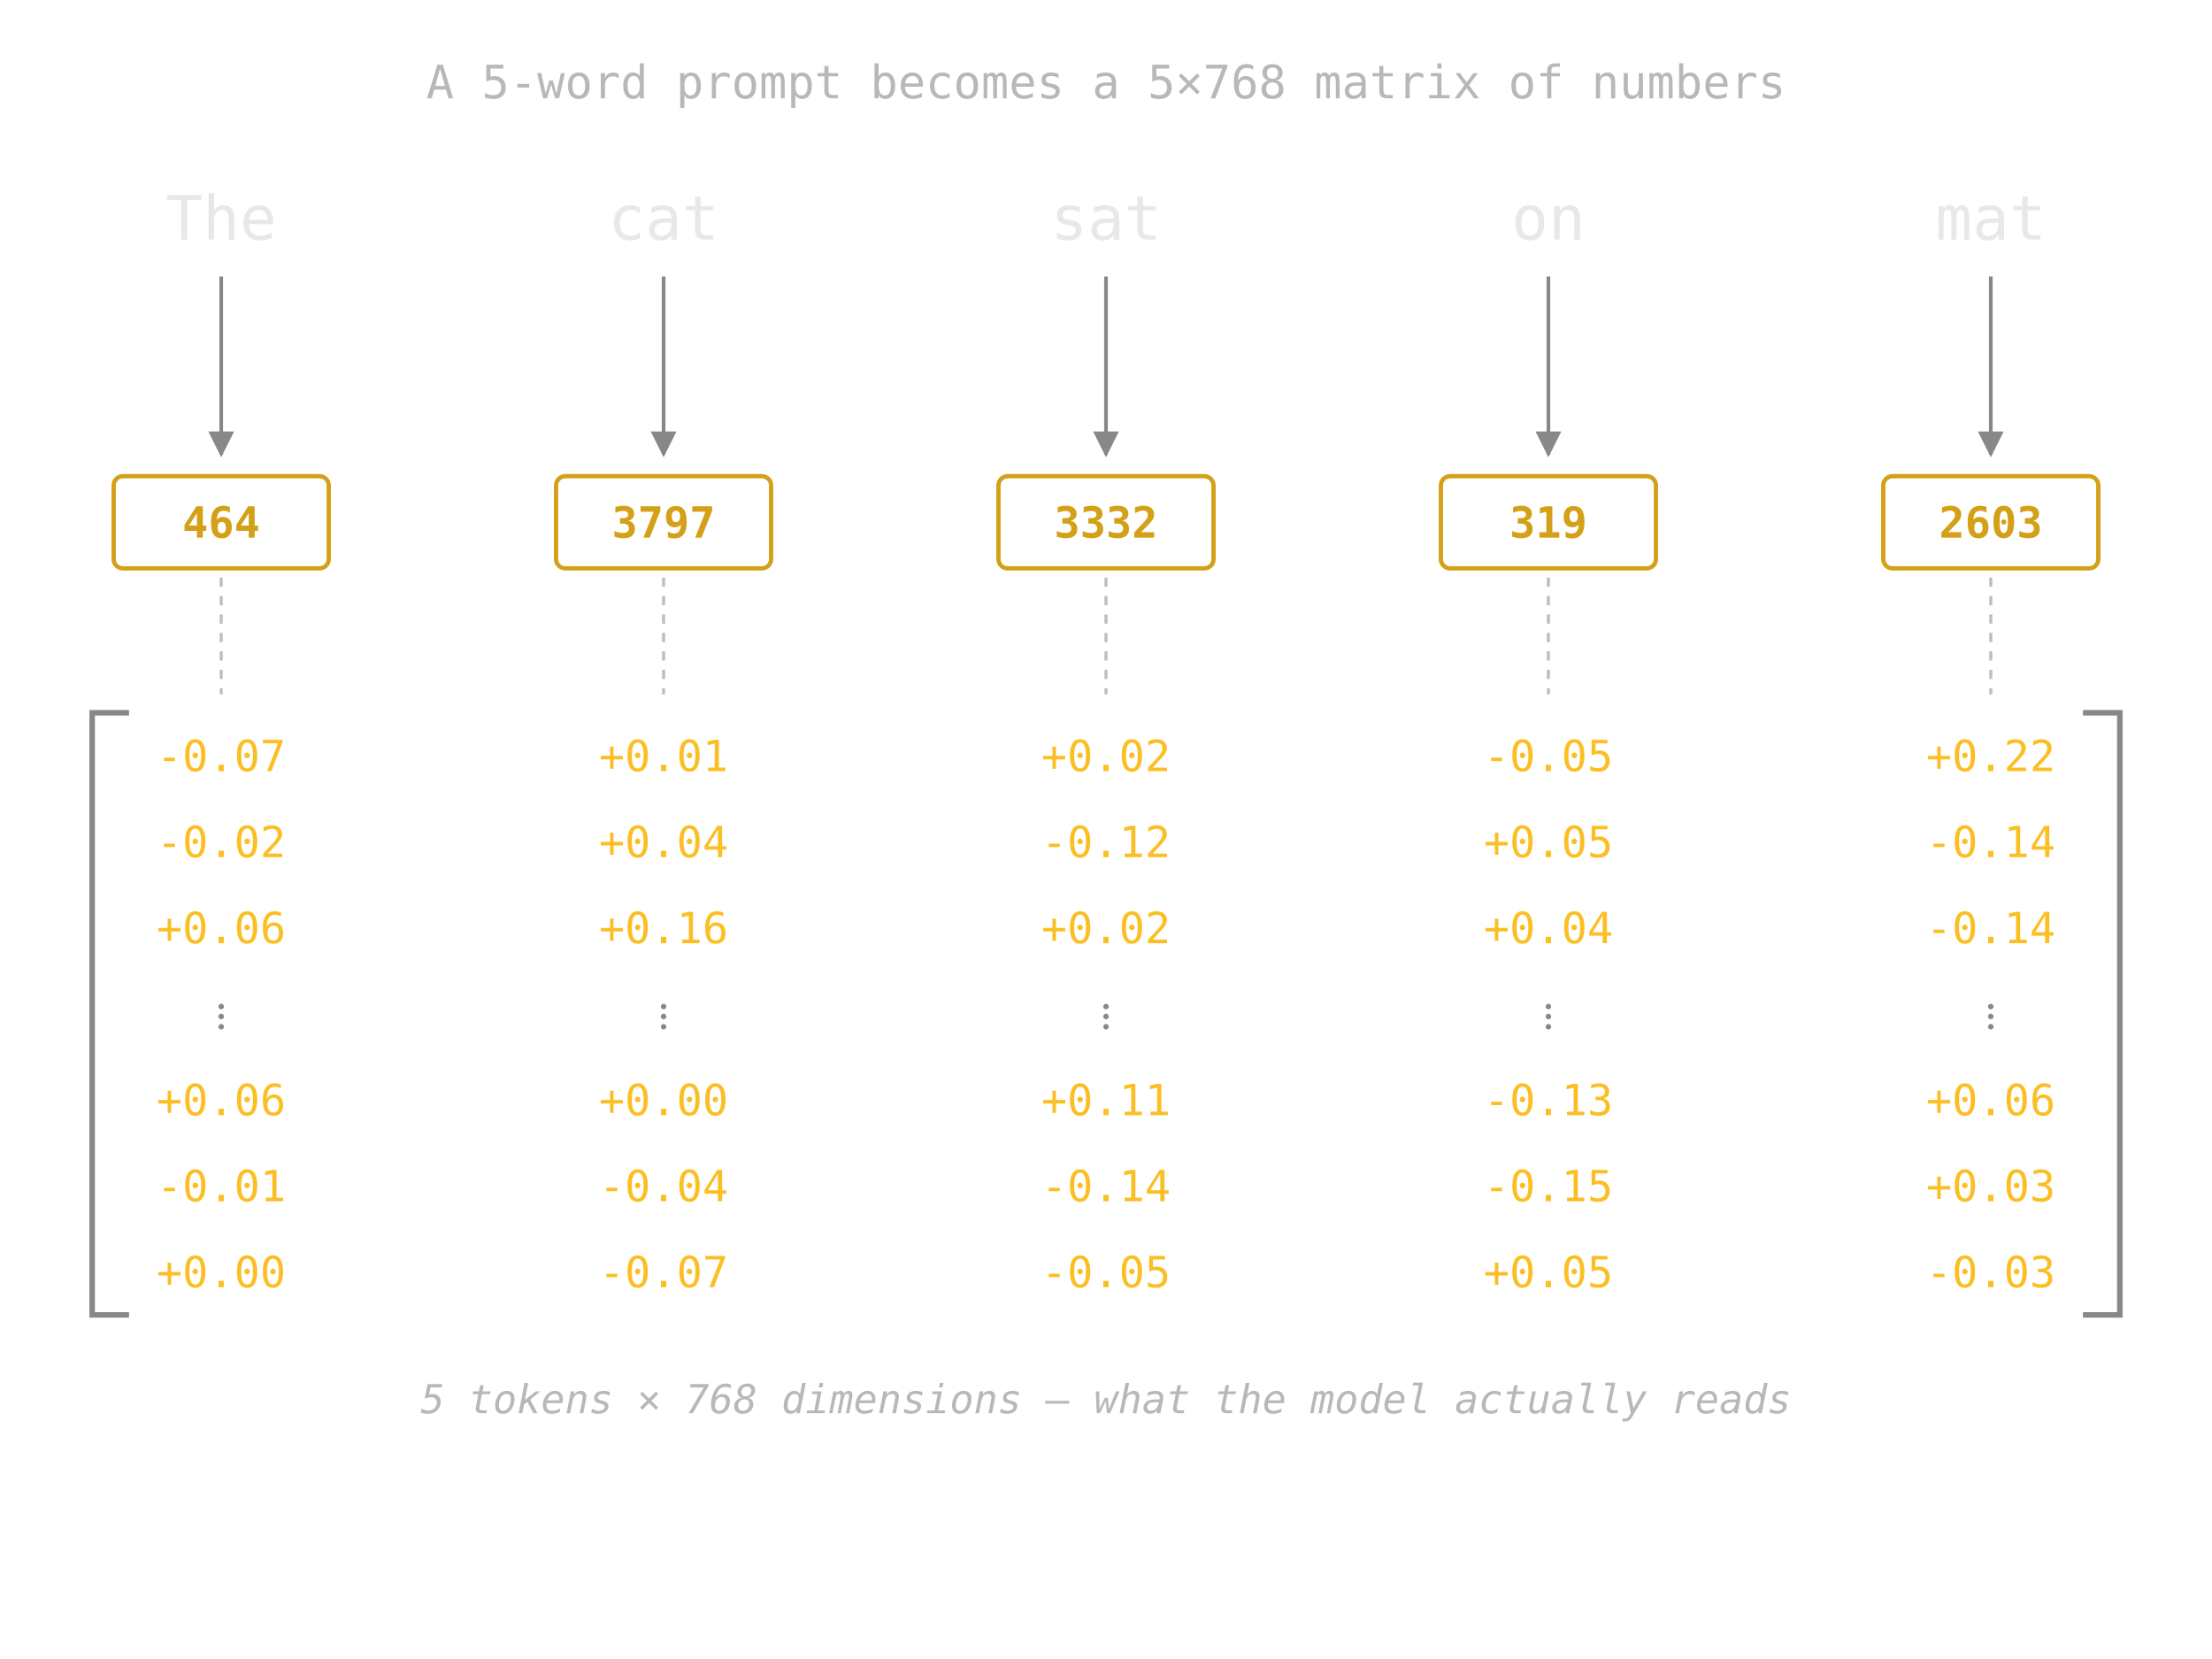
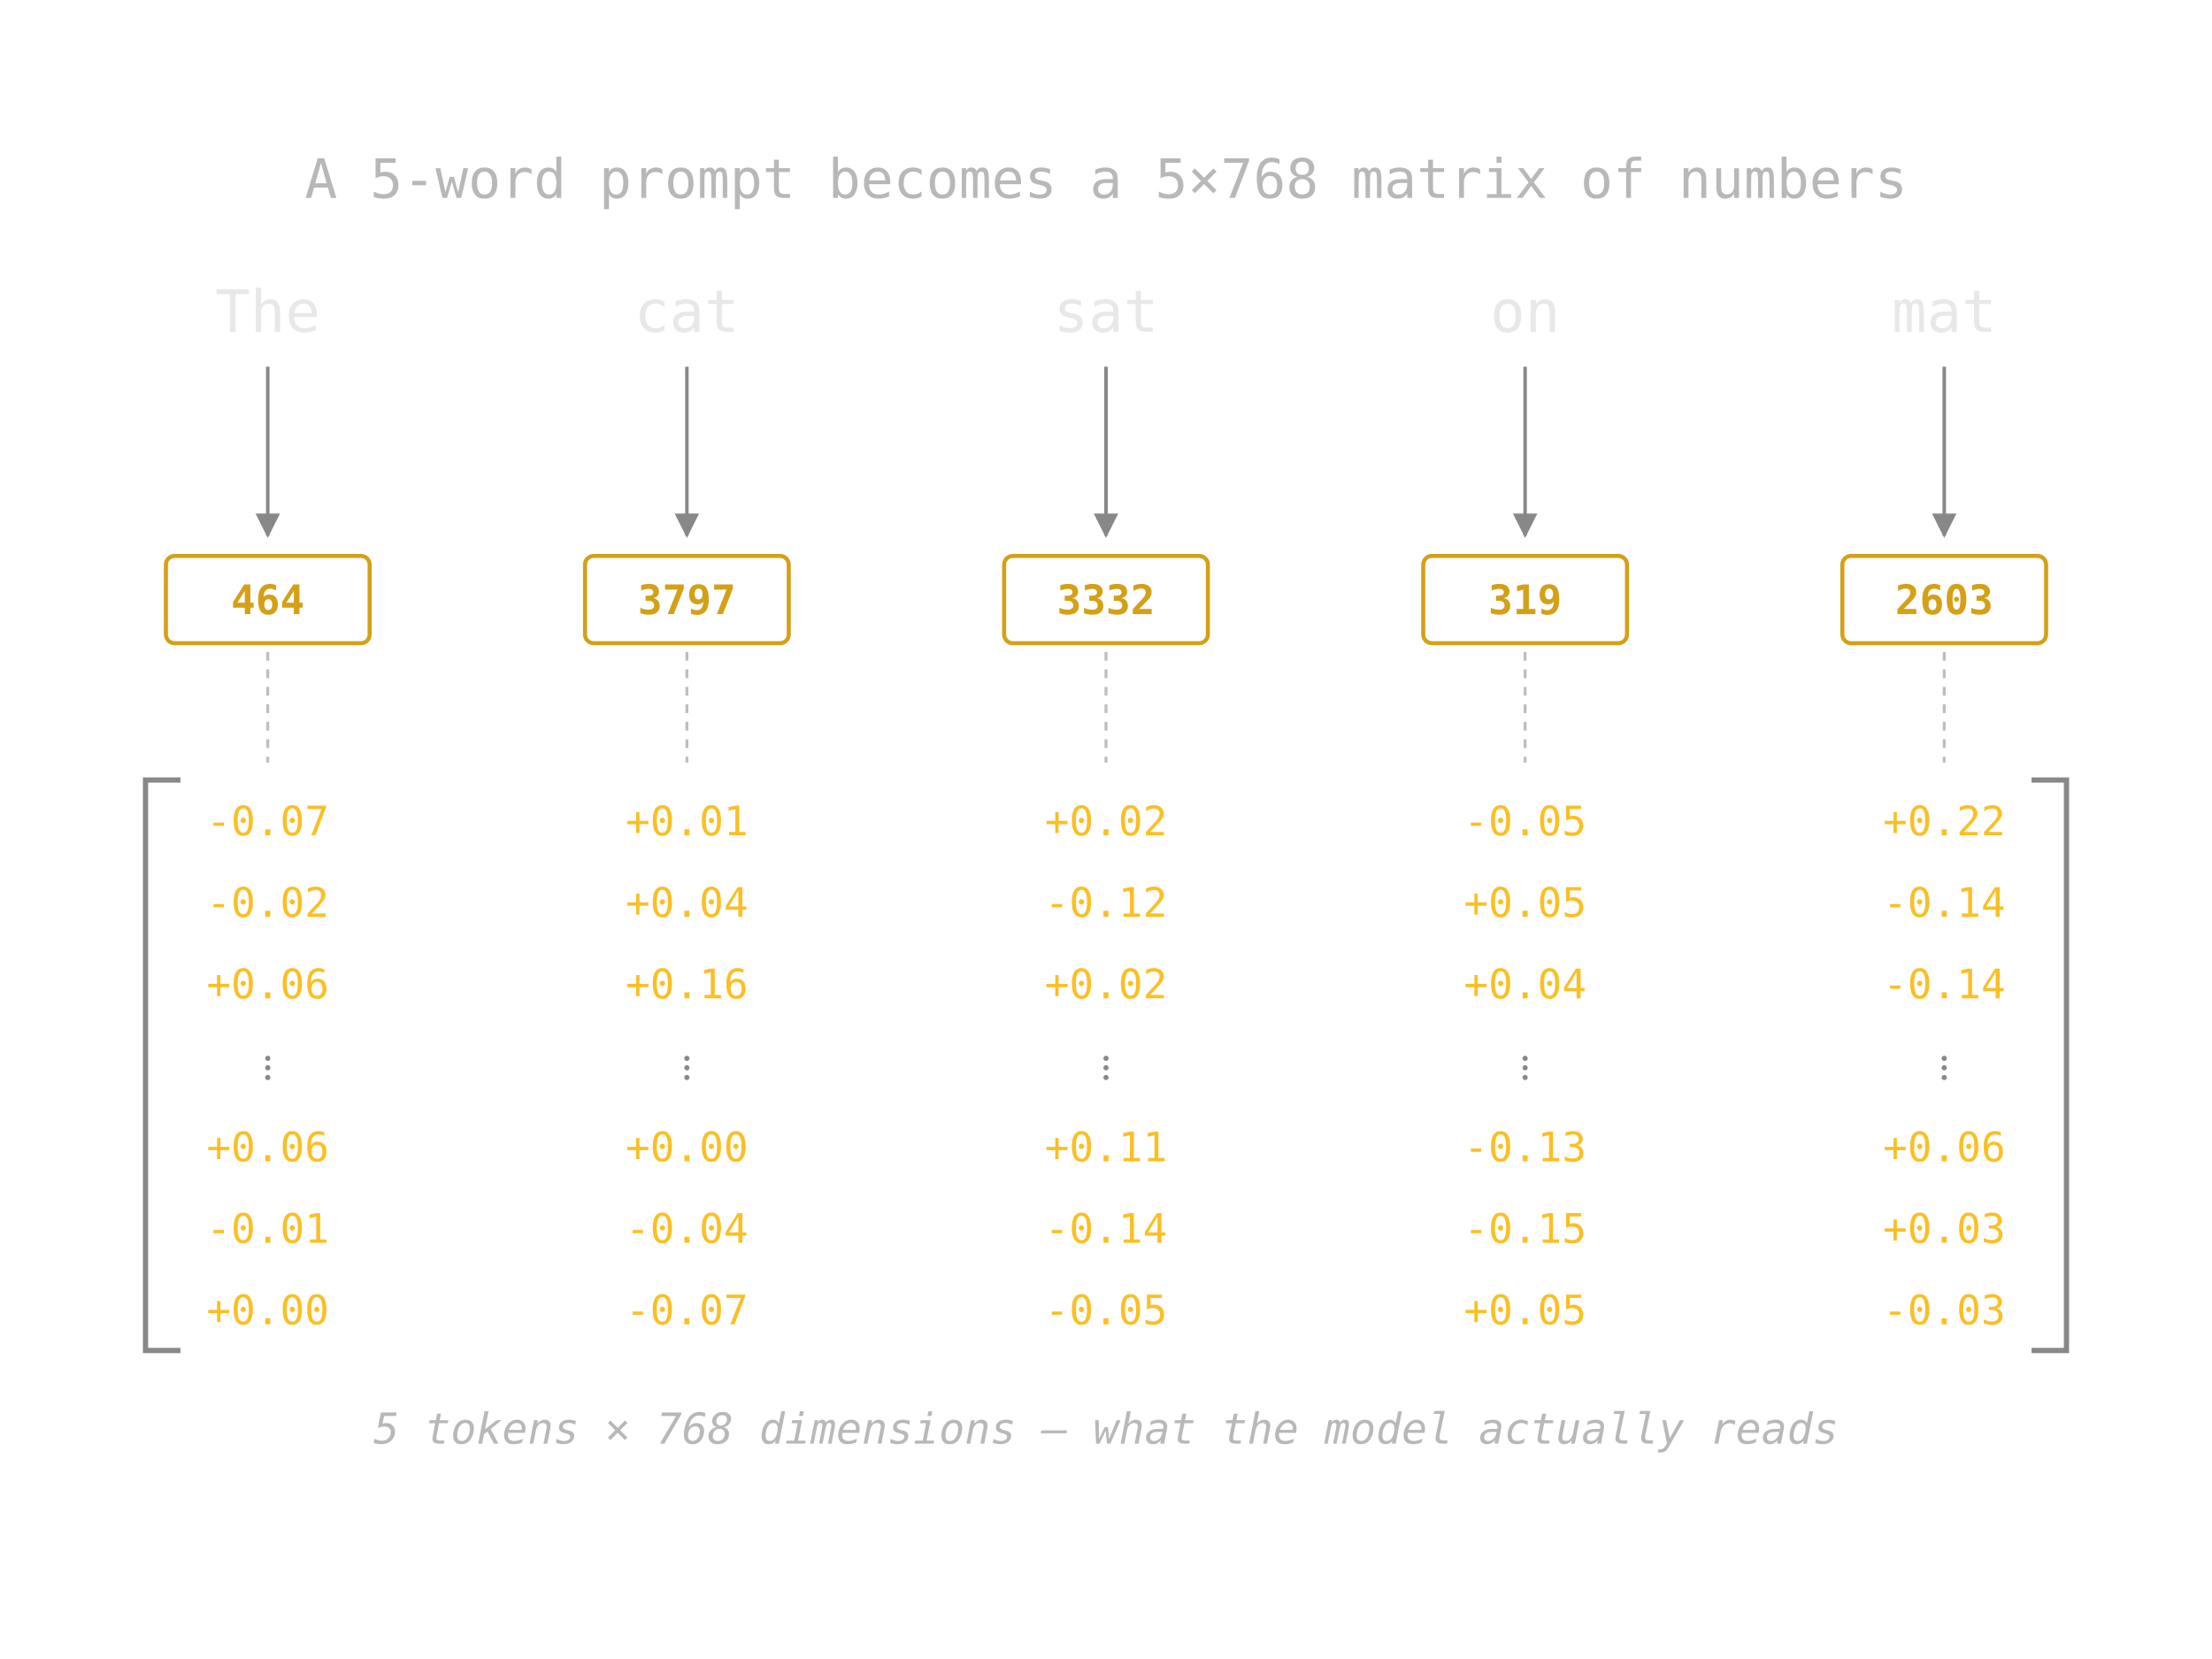
- <svg xmlns="http://www.w3.org/2000/svg" viewBox="0 0 720 540" font-family="Iosevka, 'JetBrains Mono', monospace">
-   <defs>
+ <svg xmlns="http://www.w3.org/2000/svg" viewBox="0 0 760 570" font-family="Iosevka, 'JetBrains Mono', monospace" version="1.1" id="svg3148" width="760" height="570">
+   <defs id="defs3014">
    <marker id="arrow-tok" viewBox="0 0 10 10" refX="9" refY="5" markerWidth="7" markerHeight="7" orient="auto-start-reverse">
-       <path d="M 0 0 L 10 5 L 0 10 z" fill="#888" />
+       <path d="M 0,0 10,5 0,10 Z" fill="#888888" id="path3011" />
    </marker>
  </defs>
-   <text x="360" y="32" text-anchor="middle" fill="#b8b8b8" font-size="15" font-weight="500">A 5-word prompt becomes a 5×768 matrix of numbers</text>
-   <g font-size="20" font-weight="500">
-     <text x="72.0" y="78" text-anchor="middle" fill="#e8e8e8">The</text>
-     <text x="216.0" y="78" text-anchor="middle" fill="#e8e8e8">cat</text>
-     <text x="360.0" y="78" text-anchor="middle" fill="#e8e8e8">sat</text>
-     <text x="504.0" y="78" text-anchor="middle" fill="#e8e8e8">on</text>
-     <text x="648.0" y="78" text-anchor="middle" fill="#e8e8e8">mat</text>
+   <text x="380" y="68" text-anchor="middle" fill="#b8b8b8" font-size="15px" font-weight="500" id="text3016" style="font-size:18.667px">A 5-word prompt becomes a 5×768 matrix of numbers</text>
+   <g font-size="20px" font-weight="500" id="g3028" transform="translate(20,36)">
+     <text x="72" y="78" text-anchor="middle" fill="#e8e8e8" id="text3018">The</text>
+     <text x="216" y="78" text-anchor="middle" fill="#e8e8e8" id="text3020">cat</text>
+     <text x="360" y="78" text-anchor="middle" fill="#e8e8e8" id="text3022">sat</text>
+     <text x="504" y="78" text-anchor="middle" fill="#e8e8e8" id="text3024">on</text>
+     <text x="648" y="78" text-anchor="middle" fill="#e8e8e8" id="text3026">mat</text>
  </g>
-   <g class="layer" id="token-ids">
-     <line x1="72.0" y1="90" x2="72.0" y2="148" stroke="#888" stroke-width="1.2" marker-end="url(#arrow-tok)" />
-     <line x1="216.0" y1="90" x2="216.0" y2="148" stroke="#888" stroke-width="1.2" marker-end="url(#arrow-tok)" />
-     <line x1="360.0" y1="90" x2="360.0" y2="148" stroke="#888" stroke-width="1.2" marker-end="url(#arrow-tok)" />
-     <line x1="504.0" y1="90" x2="504.0" y2="148" stroke="#888" stroke-width="1.2" marker-end="url(#arrow-tok)" />
-     <line x1="648.0" y1="90" x2="648.0" y2="148" stroke="#888" stroke-width="1.2" marker-end="url(#arrow-tok)" />
-     <rect x="37.0" y="155.0" width="70" height="30" fill="none" stroke="#d4a017" stroke-width="1.4" rx="3" />
-     <text x="72.0" y="175.0" text-anchor="middle" fill="#d4a017" font-size="14" font-weight="600">464</text>
-     <rect x="181.0" y="155.0" width="70" height="30" fill="none" stroke="#d4a017" stroke-width="1.4" rx="3" />
-     <text x="216.0" y="175.0" text-anchor="middle" fill="#d4a017" font-size="14" font-weight="600">3797</text>
-     <rect x="325.0" y="155.0" width="70" height="30" fill="none" stroke="#d4a017" stroke-width="1.4" rx="3" />
-     <text x="360.0" y="175.0" text-anchor="middle" fill="#d4a017" font-size="14" font-weight="600">3332</text>
-     <rect x="469.0" y="155.0" width="70" height="30" fill="none" stroke="#d4a017" stroke-width="1.4" rx="3" />
-     <text x="504.0" y="175.0" text-anchor="middle" fill="#d4a017" font-size="14" font-weight="600">319</text>
-     <rect x="613.0" y="155.0" width="70" height="30" fill="none" stroke="#d4a017" stroke-width="1.4" rx="3" />
-     <text x="648.0" y="175.0" text-anchor="middle" fill="#d4a017" font-size="14" font-weight="600">2603</text>
+   <g class="layer" id="token-ids" transform="translate(20,36)">
+     <line x1="72" y1="90" x2="72" y2="148" stroke="#888888" stroke-width="1.2" marker-end="url(#arrow-tok)" id="line3030" />
+     <line x1="216" y1="90" x2="216" y2="148" stroke="#888888" stroke-width="1.2" marker-end="url(#arrow-tok)" id="line3032" />
+     <line x1="360" y1="90" x2="360" y2="148" stroke="#888888" stroke-width="1.2" marker-end="url(#arrow-tok)" id="line3034" />
+     <line x1="504" y1="90" x2="504" y2="148" stroke="#888888" stroke-width="1.2" marker-end="url(#arrow-tok)" id="line3036" />
+     <line x1="648" y1="90" x2="648" y2="148" stroke="#888888" stroke-width="1.2" marker-end="url(#arrow-tok)" id="line3038" />
+     <rect x="37" y="155" width="70" height="30" fill="none" stroke="#d4a017" stroke-width="1.4" rx="3" id="rect3040" />
+     <text x="72" y="175" text-anchor="middle" fill="#d4a017" font-size="14px" font-weight="600" id="text3042">464</text>
+     <rect x="181" y="155" width="70" height="30" fill="none" stroke="#d4a017" stroke-width="1.4" rx="3" id="rect3044" />
+     <text x="216" y="175" text-anchor="middle" fill="#d4a017" font-size="14px" font-weight="600" id="text3046">3797</text>
+     <rect x="325" y="155" width="70" height="30" fill="none" stroke="#d4a017" stroke-width="1.4" rx="3" id="rect3048" />
+     <text x="360" y="175" text-anchor="middle" fill="#d4a017" font-size="14px" font-weight="600" id="text3050">3332</text>
+     <rect x="469" y="155" width="70" height="30" fill="none" stroke="#d4a017" stroke-width="1.4" rx="3" id="rect3052" />
+     <text x="504" y="175" text-anchor="middle" fill="#d4a017" font-size="14px" font-weight="600" id="text3054">319</text>
+     <rect x="613" y="155" width="70" height="30" fill="none" stroke="#d4a017" stroke-width="1.4" rx="3" id="rect3056" />
+     <text x="648" y="175" text-anchor="middle" fill="#d4a017" font-size="14px" font-weight="600" id="text3058">2603</text>
  </g>
-   <g class="layer" id="matrix-numbers">
-     <line x1="72.0" y1="188" x2="72.0" y2="226" stroke="#888" stroke-width="1.0" stroke-dasharray="3,3" opacity="0.55" />
-     <line x1="216.0" y1="188" x2="216.0" y2="226" stroke="#888" stroke-width="1.0" stroke-dasharray="3,3" opacity="0.55" />
-     <line x1="360.0" y1="188" x2="360.0" y2="226" stroke="#888" stroke-width="1.0" stroke-dasharray="3,3" opacity="0.55" />
-     <line x1="504.0" y1="188" x2="504.0" y2="226" stroke="#888" stroke-width="1.0" stroke-dasharray="3,3" opacity="0.55" />
-     <line x1="648.0" y1="188" x2="648.0" y2="226" stroke="#888" stroke-width="1.0" stroke-dasharray="3,3" opacity="0.55" />
-     <path d="M 42 232 L 30 232 L 30 428 L 42 428" stroke="#888" stroke-width="1.8" fill="none" />
-     <path d="M 678 232 L 690 232 L 690 428 L 678 428" stroke="#888" stroke-width="1.8" fill="none" />
-     <text x="72.0" y="251.0" text-anchor="middle" fill="#fbbf24" font-size="14" font-weight="500" font-family="monospace">-0.07</text>
-     <text x="72.0" y="279.0" text-anchor="middle" fill="#fbbf24" font-size="14" font-weight="500" font-family="monospace">-0.02</text>
-     <text x="72.0" y="307.0" text-anchor="middle" fill="#fbbf24" font-size="14" font-weight="500" font-family="monospace">+0.06</text>
-     <text x="72.0" y="335.0" text-anchor="middle" fill="#888" font-size="18" font-weight="500" font-family="monospace">⋮</text>
-     <text x="72.0" y="363.0" text-anchor="middle" fill="#fbbf24" font-size="14" font-weight="500" font-family="monospace">+0.06</text>
-     <text x="72.0" y="391.0" text-anchor="middle" fill="#fbbf24" font-size="14" font-weight="500" font-family="monospace">-0.01</text>
-     <text x="72.0" y="419.0" text-anchor="middle" fill="#fbbf24" font-size="14" font-weight="500" font-family="monospace">+0.00</text>
-     <text x="216.0" y="251.0" text-anchor="middle" fill="#fbbf24" font-size="14" font-weight="500" font-family="monospace">+0.01</text>
-     <text x="216.0" y="279.0" text-anchor="middle" fill="#fbbf24" font-size="14" font-weight="500" font-family="monospace">+0.04</text>
-     <text x="216.0" y="307.0" text-anchor="middle" fill="#fbbf24" font-size="14" font-weight="500" font-family="monospace">+0.16</text>
-     <text x="216.0" y="335.0" text-anchor="middle" fill="#888" font-size="18" font-weight="500" font-family="monospace">⋮</text>
-     <text x="216.0" y="363.0" text-anchor="middle" fill="#fbbf24" font-size="14" font-weight="500" font-family="monospace">+0.00</text>
-     <text x="216.0" y="391.0" text-anchor="middle" fill="#fbbf24" font-size="14" font-weight="500" font-family="monospace">-0.04</text>
-     <text x="216.0" y="419.0" text-anchor="middle" fill="#fbbf24" font-size="14" font-weight="500" font-family="monospace">-0.07</text>
-     <text x="360.0" y="251.0" text-anchor="middle" fill="#fbbf24" font-size="14" font-weight="500" font-family="monospace">+0.02</text>
-     <text x="360.0" y="279.0" text-anchor="middle" fill="#fbbf24" font-size="14" font-weight="500" font-family="monospace">-0.12</text>
-     <text x="360.0" y="307.0" text-anchor="middle" fill="#fbbf24" font-size="14" font-weight="500" font-family="monospace">+0.02</text>
-     <text x="360.0" y="335.0" text-anchor="middle" fill="#888" font-size="18" font-weight="500" font-family="monospace">⋮</text>
-     <text x="360.0" y="363.0" text-anchor="middle" fill="#fbbf24" font-size="14" font-weight="500" font-family="monospace">+0.11</text>
-     <text x="360.0" y="391.0" text-anchor="middle" fill="#fbbf24" font-size="14" font-weight="500" font-family="monospace">-0.14</text>
-     <text x="360.0" y="419.0" text-anchor="middle" fill="#fbbf24" font-size="14" font-weight="500" font-family="monospace">-0.05</text>
-     <text x="504.0" y="251.0" text-anchor="middle" fill="#fbbf24" font-size="14" font-weight="500" font-family="monospace">-0.05</text>
-     <text x="504.0" y="279.0" text-anchor="middle" fill="#fbbf24" font-size="14" font-weight="500" font-family="monospace">+0.05</text>
-     <text x="504.0" y="307.0" text-anchor="middle" fill="#fbbf24" font-size="14" font-weight="500" font-family="monospace">+0.04</text>
-     <text x="504.0" y="335.0" text-anchor="middle" fill="#888" font-size="18" font-weight="500" font-family="monospace">⋮</text>
-     <text x="504.0" y="363.0" text-anchor="middle" fill="#fbbf24" font-size="14" font-weight="500" font-family="monospace">-0.13</text>
-     <text x="504.0" y="391.0" text-anchor="middle" fill="#fbbf24" font-size="14" font-weight="500" font-family="monospace">-0.15</text>
-     <text x="504.0" y="419.0" text-anchor="middle" fill="#fbbf24" font-size="14" font-weight="500" font-family="monospace">+0.05</text>
-     <text x="648.0" y="251.0" text-anchor="middle" fill="#fbbf24" font-size="14" font-weight="500" font-family="monospace">+0.22</text>
-     <text x="648.0" y="279.0" text-anchor="middle" fill="#fbbf24" font-size="14" font-weight="500" font-family="monospace">-0.14</text>
-     <text x="648.0" y="307.0" text-anchor="middle" fill="#fbbf24" font-size="14" font-weight="500" font-family="monospace">-0.14</text>
-     <text x="648.0" y="335.0" text-anchor="middle" fill="#888" font-size="18" font-weight="500" font-family="monospace">⋮</text>
-     <text x="648.0" y="363.0" text-anchor="middle" fill="#fbbf24" font-size="14" font-weight="500" font-family="monospace">+0.06</text>
-     <text x="648.0" y="391.0" text-anchor="middle" fill="#fbbf24" font-size="14" font-weight="500" font-family="monospace">+0.03</text>
-     <text x="648.0" y="419.0" text-anchor="middle" fill="#fbbf24" font-size="14" font-weight="500" font-family="monospace">-0.03</text>
-     <text x="360" y="460" text-anchor="middle" fill="#b8b8b8" font-size="13" font-style="italic">5 tokens × 768 dimensions — what the model actually reads</text>
+   <g class="layer" id="matrix-numbers" transform="translate(20,36)">
+     <line x1="72" y1="188" x2="72" y2="226" stroke="#888888" stroke-width="1" stroke-dasharray="3, 3" opacity="0.55" id="line3061" />
+     <line x1="216" y1="188" x2="216" y2="226" stroke="#888888" stroke-width="1" stroke-dasharray="3, 3" opacity="0.55" id="line3063" />
+     <line x1="360" y1="188" x2="360" y2="226" stroke="#888888" stroke-width="1" stroke-dasharray="3, 3" opacity="0.55" id="line3065" />
+     <line x1="504" y1="188" x2="504" y2="226" stroke="#888888" stroke-width="1" stroke-dasharray="3, 3" opacity="0.55" id="line3067" />
+     <line x1="648" y1="188" x2="648" y2="226" stroke="#888888" stroke-width="1" stroke-dasharray="3, 3" opacity="0.55" id="line3069" />
+     <path d="M 42,232 H 30 v 196 h 12" stroke="#888888" stroke-width="1.8" fill="none" id="path3071" />
+     <path d="m 678,232 h 12 v 196 h -12" stroke="#888888" stroke-width="1.8" fill="none" id="path3073" />
+     <text x="72" y="251" text-anchor="middle" fill="#fbbf24" font-size="14px" font-weight="500" font-family="monospace" id="text3075">-0.07</text>
+     <text x="72" y="279" text-anchor="middle" fill="#fbbf24" font-size="14px" font-weight="500" font-family="monospace" id="text3077">-0.02</text>
+     <text x="72" y="307" text-anchor="middle" fill="#fbbf24" font-size="14px" font-weight="500" font-family="monospace" id="text3079">+0.06</text>
+     <text x="72" y="335" text-anchor="middle" fill="#888888" font-size="18px" font-weight="500" font-family="monospace" id="text3081">⋮</text>
+     <text x="72" y="363" text-anchor="middle" fill="#fbbf24" font-size="14px" font-weight="500" font-family="monospace" id="text3083">+0.06</text>
+     <text x="72" y="391" text-anchor="middle" fill="#fbbf24" font-size="14px" font-weight="500" font-family="monospace" id="text3085">-0.01</text>
+     <text x="72" y="419" text-anchor="middle" fill="#fbbf24" font-size="14px" font-weight="500" font-family="monospace" id="text3087">+0.00</text>
+     <text x="216" y="251" text-anchor="middle" fill="#fbbf24" font-size="14px" font-weight="500" font-family="monospace" id="text3089">+0.01</text>
+     <text x="216" y="279" text-anchor="middle" fill="#fbbf24" font-size="14px" font-weight="500" font-family="monospace" id="text3091">+0.04</text>
+     <text x="216" y="307" text-anchor="middle" fill="#fbbf24" font-size="14px" font-weight="500" font-family="monospace" id="text3093">+0.16</text>
+     <text x="216" y="335" text-anchor="middle" fill="#888888" font-size="18px" font-weight="500" font-family="monospace" id="text3095">⋮</text>
+     <text x="216" y="363" text-anchor="middle" fill="#fbbf24" font-size="14px" font-weight="500" font-family="monospace" id="text3097">+0.00</text>
+     <text x="216" y="391" text-anchor="middle" fill="#fbbf24" font-size="14px" font-weight="500" font-family="monospace" id="text3099">-0.04</text>
+     <text x="216" y="419" text-anchor="middle" fill="#fbbf24" font-size="14px" font-weight="500" font-family="monospace" id="text3101">-0.07</text>
+     <text x="360" y="251" text-anchor="middle" fill="#fbbf24" font-size="14px" font-weight="500" font-family="monospace" id="text3103">+0.02</text>
+     <text x="360" y="279" text-anchor="middle" fill="#fbbf24" font-size="14px" font-weight="500" font-family="monospace" id="text3105">-0.12</text>
+     <text x="360" y="307" text-anchor="middle" fill="#fbbf24" font-size="14px" font-weight="500" font-family="monospace" id="text3107">+0.02</text>
+     <text x="360" y="335" text-anchor="middle" fill="#888888" font-size="18px" font-weight="500" font-family="monospace" id="text3109">⋮</text>
+     <text x="360" y="363" text-anchor="middle" fill="#fbbf24" font-size="14px" font-weight="500" font-family="monospace" id="text3111">+0.11</text>
+     <text x="360" y="391" text-anchor="middle" fill="#fbbf24" font-size="14px" font-weight="500" font-family="monospace" id="text3113">-0.14</text>
+     <text x="360" y="419" text-anchor="middle" fill="#fbbf24" font-size="14px" font-weight="500" font-family="monospace" id="text3115">-0.05</text>
+     <text x="504" y="251" text-anchor="middle" fill="#fbbf24" font-size="14px" font-weight="500" font-family="monospace" id="text3117">-0.05</text>
+     <text x="504" y="279" text-anchor="middle" fill="#fbbf24" font-size="14px" font-weight="500" font-family="monospace" id="text3119">+0.05</text>
+     <text x="504" y="307" text-anchor="middle" fill="#fbbf24" font-size="14px" font-weight="500" font-family="monospace" id="text3121">+0.04</text>
+     <text x="504" y="335" text-anchor="middle" fill="#888888" font-size="18px" font-weight="500" font-family="monospace" id="text3123">⋮</text>
+     <text x="504" y="363" text-anchor="middle" fill="#fbbf24" font-size="14px" font-weight="500" font-family="monospace" id="text3125">-0.13</text>
+     <text x="504" y="391" text-anchor="middle" fill="#fbbf24" font-size="14px" font-weight="500" font-family="monospace" id="text3127">-0.15</text>
+     <text x="504" y="419" text-anchor="middle" fill="#fbbf24" font-size="14px" font-weight="500" font-family="monospace" id="text3129">+0.05</text>
+     <text x="648" y="251" text-anchor="middle" fill="#fbbf24" font-size="14px" font-weight="500" font-family="monospace" id="text3131">+0.22</text>
+     <text x="648" y="279" text-anchor="middle" fill="#fbbf24" font-size="14px" font-weight="500" font-family="monospace" id="text3133">-0.14</text>
+     <text x="648" y="307" text-anchor="middle" fill="#fbbf24" font-size="14px" font-weight="500" font-family="monospace" id="text3135">-0.14</text>
+     <text x="648" y="335" text-anchor="middle" fill="#888888" font-size="18px" font-weight="500" font-family="monospace" id="text3137">⋮</text>
+     <text x="648" y="363" text-anchor="middle" fill="#fbbf24" font-size="14px" font-weight="500" font-family="monospace" id="text3139">+0.06</text>
+     <text x="648" y="391" text-anchor="middle" fill="#fbbf24" font-size="14px" font-weight="500" font-family="monospace" id="text3141">+0.03</text>
+     <text x="648" y="419" text-anchor="middle" fill="#fbbf24" font-size="14px" font-weight="500" font-family="monospace" id="text3143">-0.03</text>
+     <text x="360" y="460" text-anchor="middle" fill="#b8b8b8" font-size="13px" font-style="italic" id="text3145" style="font-size:14.667px">5 tokens × 768 dimensions — what the model actually reads</text>
  </g>
</svg>
